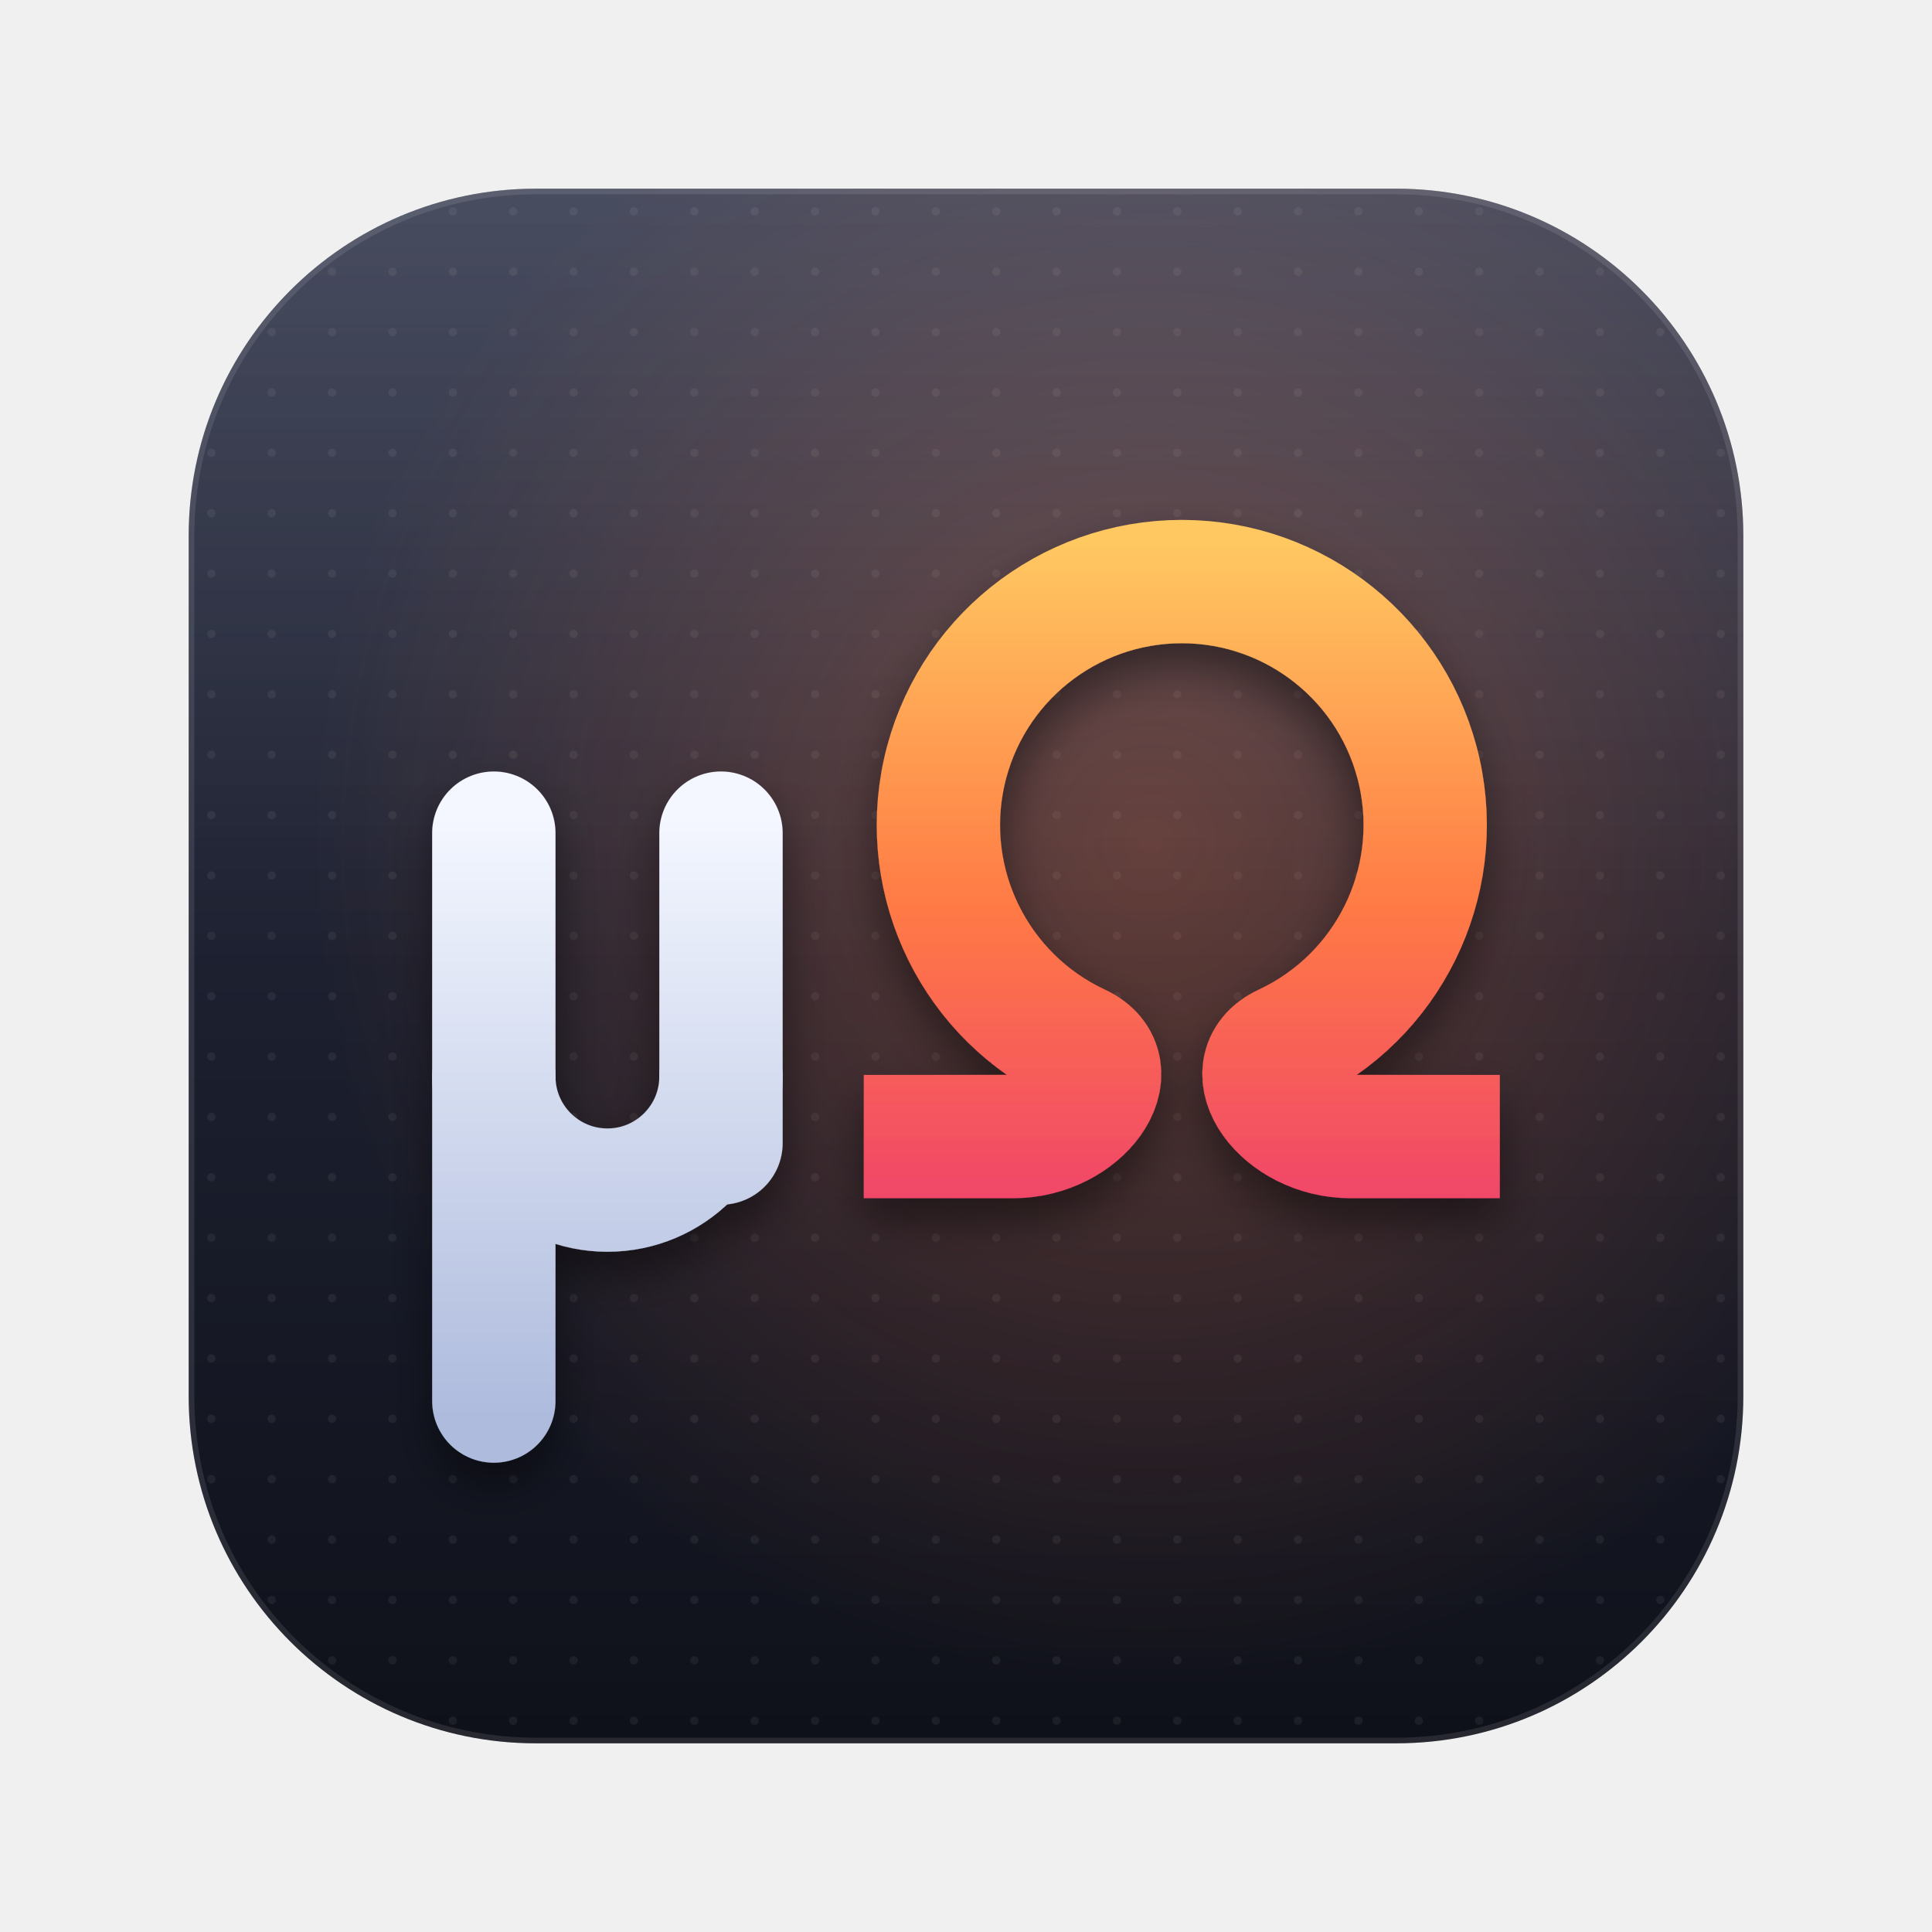
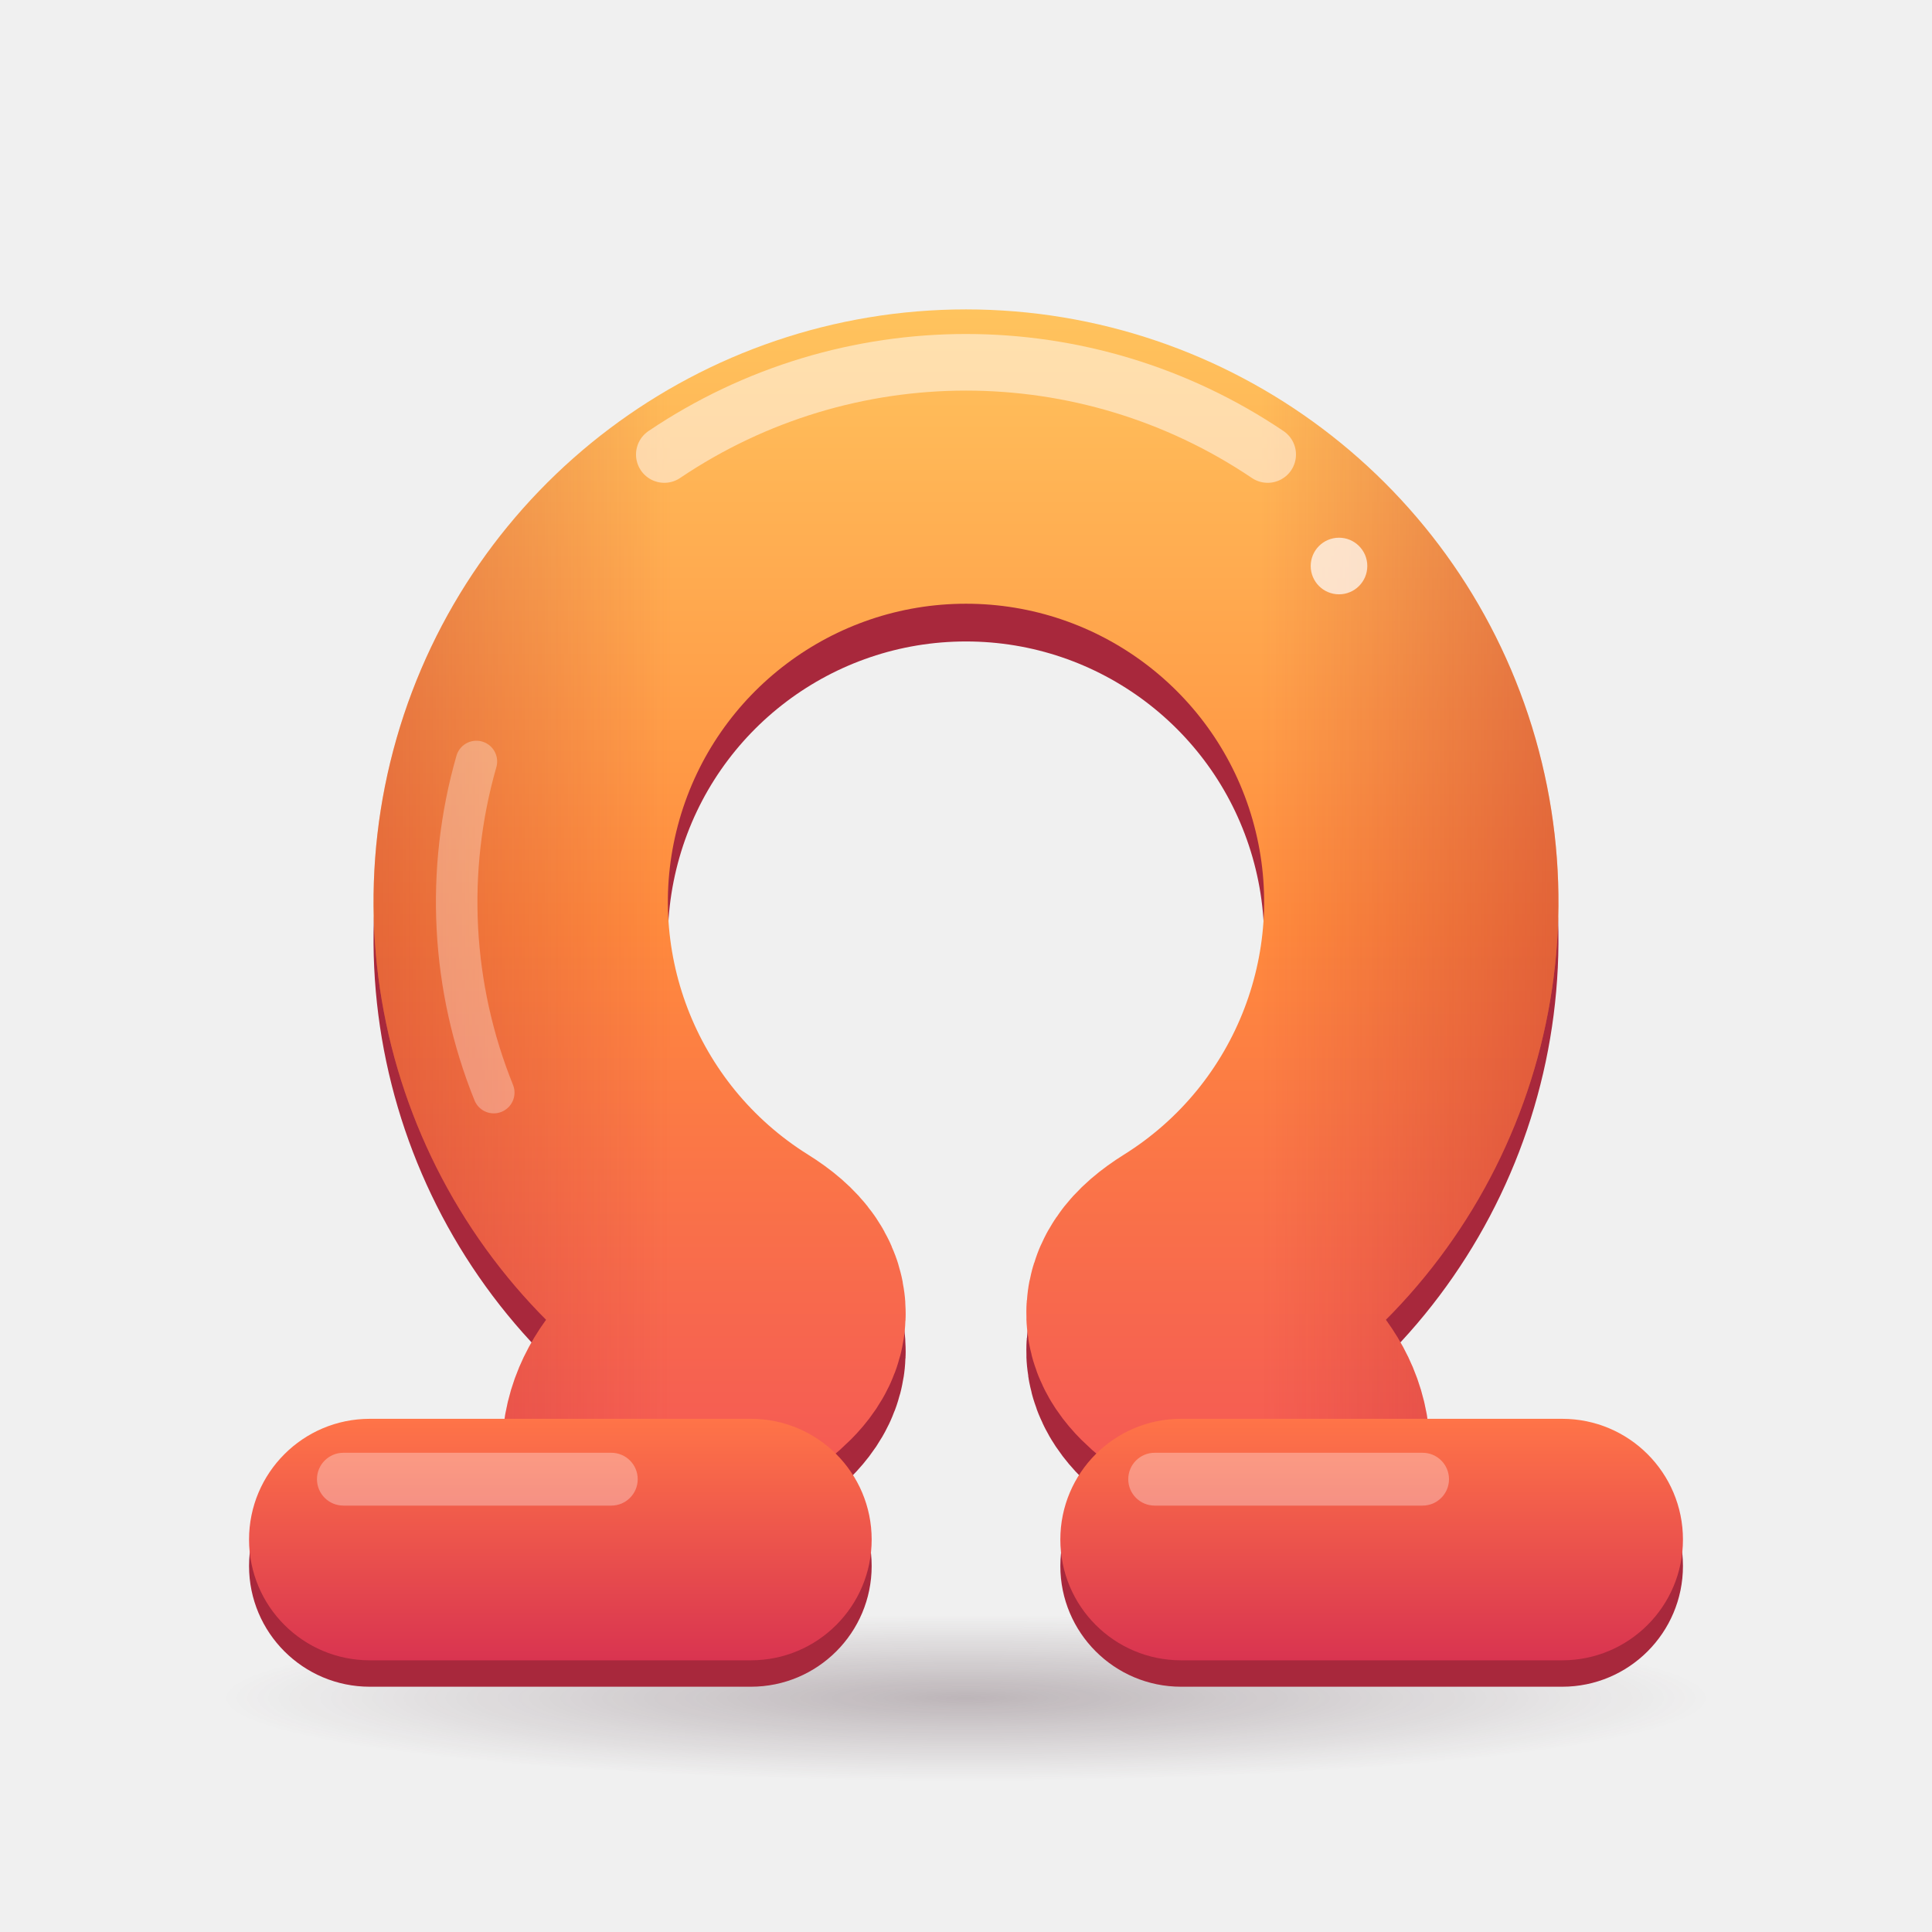
<svg xmlns="http://www.w3.org/2000/svg" viewBox="0 0 1024 1024" width="1024" height="1024">
  <defs>
-     <linearGradient id="tile" x1="0" y1="0" x2="0" y2="1">
-       <stop offset="0" stop-color="#2A2F45" />
-       <stop offset="1" stop-color="#0F111A" />
+     <linearGradient id="body" gradientUnits="userSpaceOnUse" x1="0" y1="160" x2="0" y2="900">
+       <stop offset="0" stop-color="#FFC45E" />
+       <stop offset="0.45" stop-color="#FF8A3D" />
+       <stop offset="1" stop-color="#F0455E" />
    </linearGradient>
-     <radialGradient id="glow" cx="0.62" cy="0.42" r="0.55">
-       <stop offset="0" stop-color="#FF7A45" stop-opacity="0.30" />
-       <stop offset="1" stop-color="#FF7A45" stop-opacity="0" />
+     <linearGradient id="side" gradientUnits="userSpaceOnUse" x1="200" y1="0" x2="824" y2="0">
+       <stop offset="0" stop-color="#B8282F" stop-opacity="0.35" />
+       <stop offset="0.25" stop-color="#B8282F" stop-opacity="0" />
+       <stop offset="0.75" stop-color="#B8282F" stop-opacity="0" />
+       <stop offset="1" stop-color="#B8282F" stop-opacity="0.4" />
+     </linearGradient>
+     <linearGradient id="foot" x1="0" y1="0" x2="0" y2="1">
+       <stop offset="0" stop-color="#FF7448" />
+       <stop offset="1" stop-color="#D93450" />
+     </linearGradient>
+     <radialGradient id="shadow" cx="0.5" cy="0.5" r="0.5">
+       <stop offset="0" stop-color="#3A1F2B" stop-opacity="0.28" />
+       <stop offset="1" stop-color="#3A1F2B" stop-opacity="0" />
    </radialGradient>
-     <linearGradient id="ohm" gradientUnits="userSpaceOnUse" x1="0" y1="270" x2="0" y2="680">
-       <stop offset="0" stop-color="#FFC861" />
-       <stop offset="0.55" stop-color="#FF7A45" />
-       <stop offset="1" stop-color="#F0456A" />
-     </linearGradient>
-     <linearGradient id="mu" gradientUnits="userSpaceOnUse" x1="0" y1="440" x2="0" y2="810">
-       <stop offset="0" stop-color="#F4F7FF" />
-       <stop offset="1" stop-color="#AEBBDD" />
-     </linearGradient>
-     <linearGradient id="sheen" x1="0" y1="0" x2="0" y2="1">
-       <stop offset="0" stop-color="#ffffff" stop-opacity="0.14" />
-       <stop offset="0.5" stop-color="#ffffff" stop-opacity="0" />
-     </linearGradient>
-     <pattern id="dots" width="32" height="32" patternUnits="userSpaceOnUse">
-       <circle cx="16" cy="16" r="2.2" fill="#ffffff" fill-opacity="0.06" />
-     </pattern>
-     <clipPath id="clip">
-       <rect x="100" y="100" width="824" height="824" rx="184" />
-     </clipPath>
-     <filter id="lift" x="-20%" y="-20%" width="140%" height="140%">
-       <feDropShadow dx="0" dy="14" stdDeviation="14" flood-color="#000000" flood-opacity="0.45" />
-     </filter>
  </defs>
-   <g clip-path="url(#clip)">
-     <rect x="100" y="100" width="824" height="824" fill="url(#tile)" />
-     <rect x="100" y="100" width="824" height="824" fill="url(#dots)" />
-     <rect x="100" y="100" width="824" height="824" fill="url(#glow)" />
-     <rect x="100" y="100" width="824" height="824" fill="url(#sheen)" />
+   <ellipse cx="512" cy="900" rx="400" ry="44" fill="url(#shadow)" />
+   <g fill="none" stroke-linecap="round" stroke-linejoin="round" stroke-width="156">
+     <path d="M344 770 C344 720 437.8 709.9 386.9 678.1 A236 236 0 1 1 637.1 678.1 C586.2 709.9 680 720 680 770" stroke="#A8283C" transform="translate(0 20)" />
+     <path d="M344 770 C344 720 437.8 709.9 386.9 678.1 A236 236 0 1 1 637.1 678.1 C586.2 709.9 680 720 680 770" stroke="url(#body)" />
+     <path d="M344 770 C344 720 437.8 709.9 386.9 678.1 A236 236 0 1 1 637.1 678.1 C586.2 709.9 680 720 680 770" stroke="url(#side)" />
  </g>
-   <rect x="101.5" y="101.5" width="821" height="821" rx="182.5" fill="none" stroke="#ffffff" stroke-opacity="0.10" stroke-width="3" />
-   <g transform="translate(512 525) scale(0.86) translate(-517 -547)" fill="none" stroke-width="76" filter="url(#lift)">
-     <path d="M454.0 637 H546.0 C588.0 637 617.4 595.3 586.6 580.9 A150 150 0 1 1 713.4 580.9 C682.6 595.3 712.0 637 754.0 637 H846.0" stroke="url(#ohm)" stroke-linejoin="round" />
-     <g stroke="url(#mu)" stroke-linecap="round">
-       <path d="M226 450 V800" />
-       <path d="M226 600 A70.0 70.0 0 0 0 366 600" />
-       <path d="M366 450 V641.0" />
-     </g>
+   <rect x="132" y="752" width="330" height="128" rx="64" fill="#A8283C" transform="translate(0 14)" />
+   <rect x="562" y="752" width="330" height="128" rx="64" fill="#A8283C" transform="translate(0 14)" />
+   <rect x="132" y="752" width="330" height="128" rx="64" fill="url(#foot)" />
+   <rect x="562" y="752" width="330" height="128" rx="64" fill="url(#foot)" />
+   <rect x="168" y="770" width="170" height="28" rx="14" fill="#ffffff" opacity="0.32" />
+   <rect x="598" y="770" width="170" height="28" rx="14" fill="#ffffff" opacity="0.32" />
+   <g fill="none" stroke="#ffffff" stroke-linecap="round">
+     <path d="M352.1 240.9 A286 286 0 0 1 671.9 240.9" stroke-opacity="0.5" stroke-width="30" />
+     <path d="M261.7 579.1 A270 270 0 0 1 252.5 403.6" stroke-opacity="0.3" stroke-width="22" />
  </g>
+   <circle cx="709.7" cy="300.0" r="15" fill="#ffffff" opacity="0.7" />
</svg>
